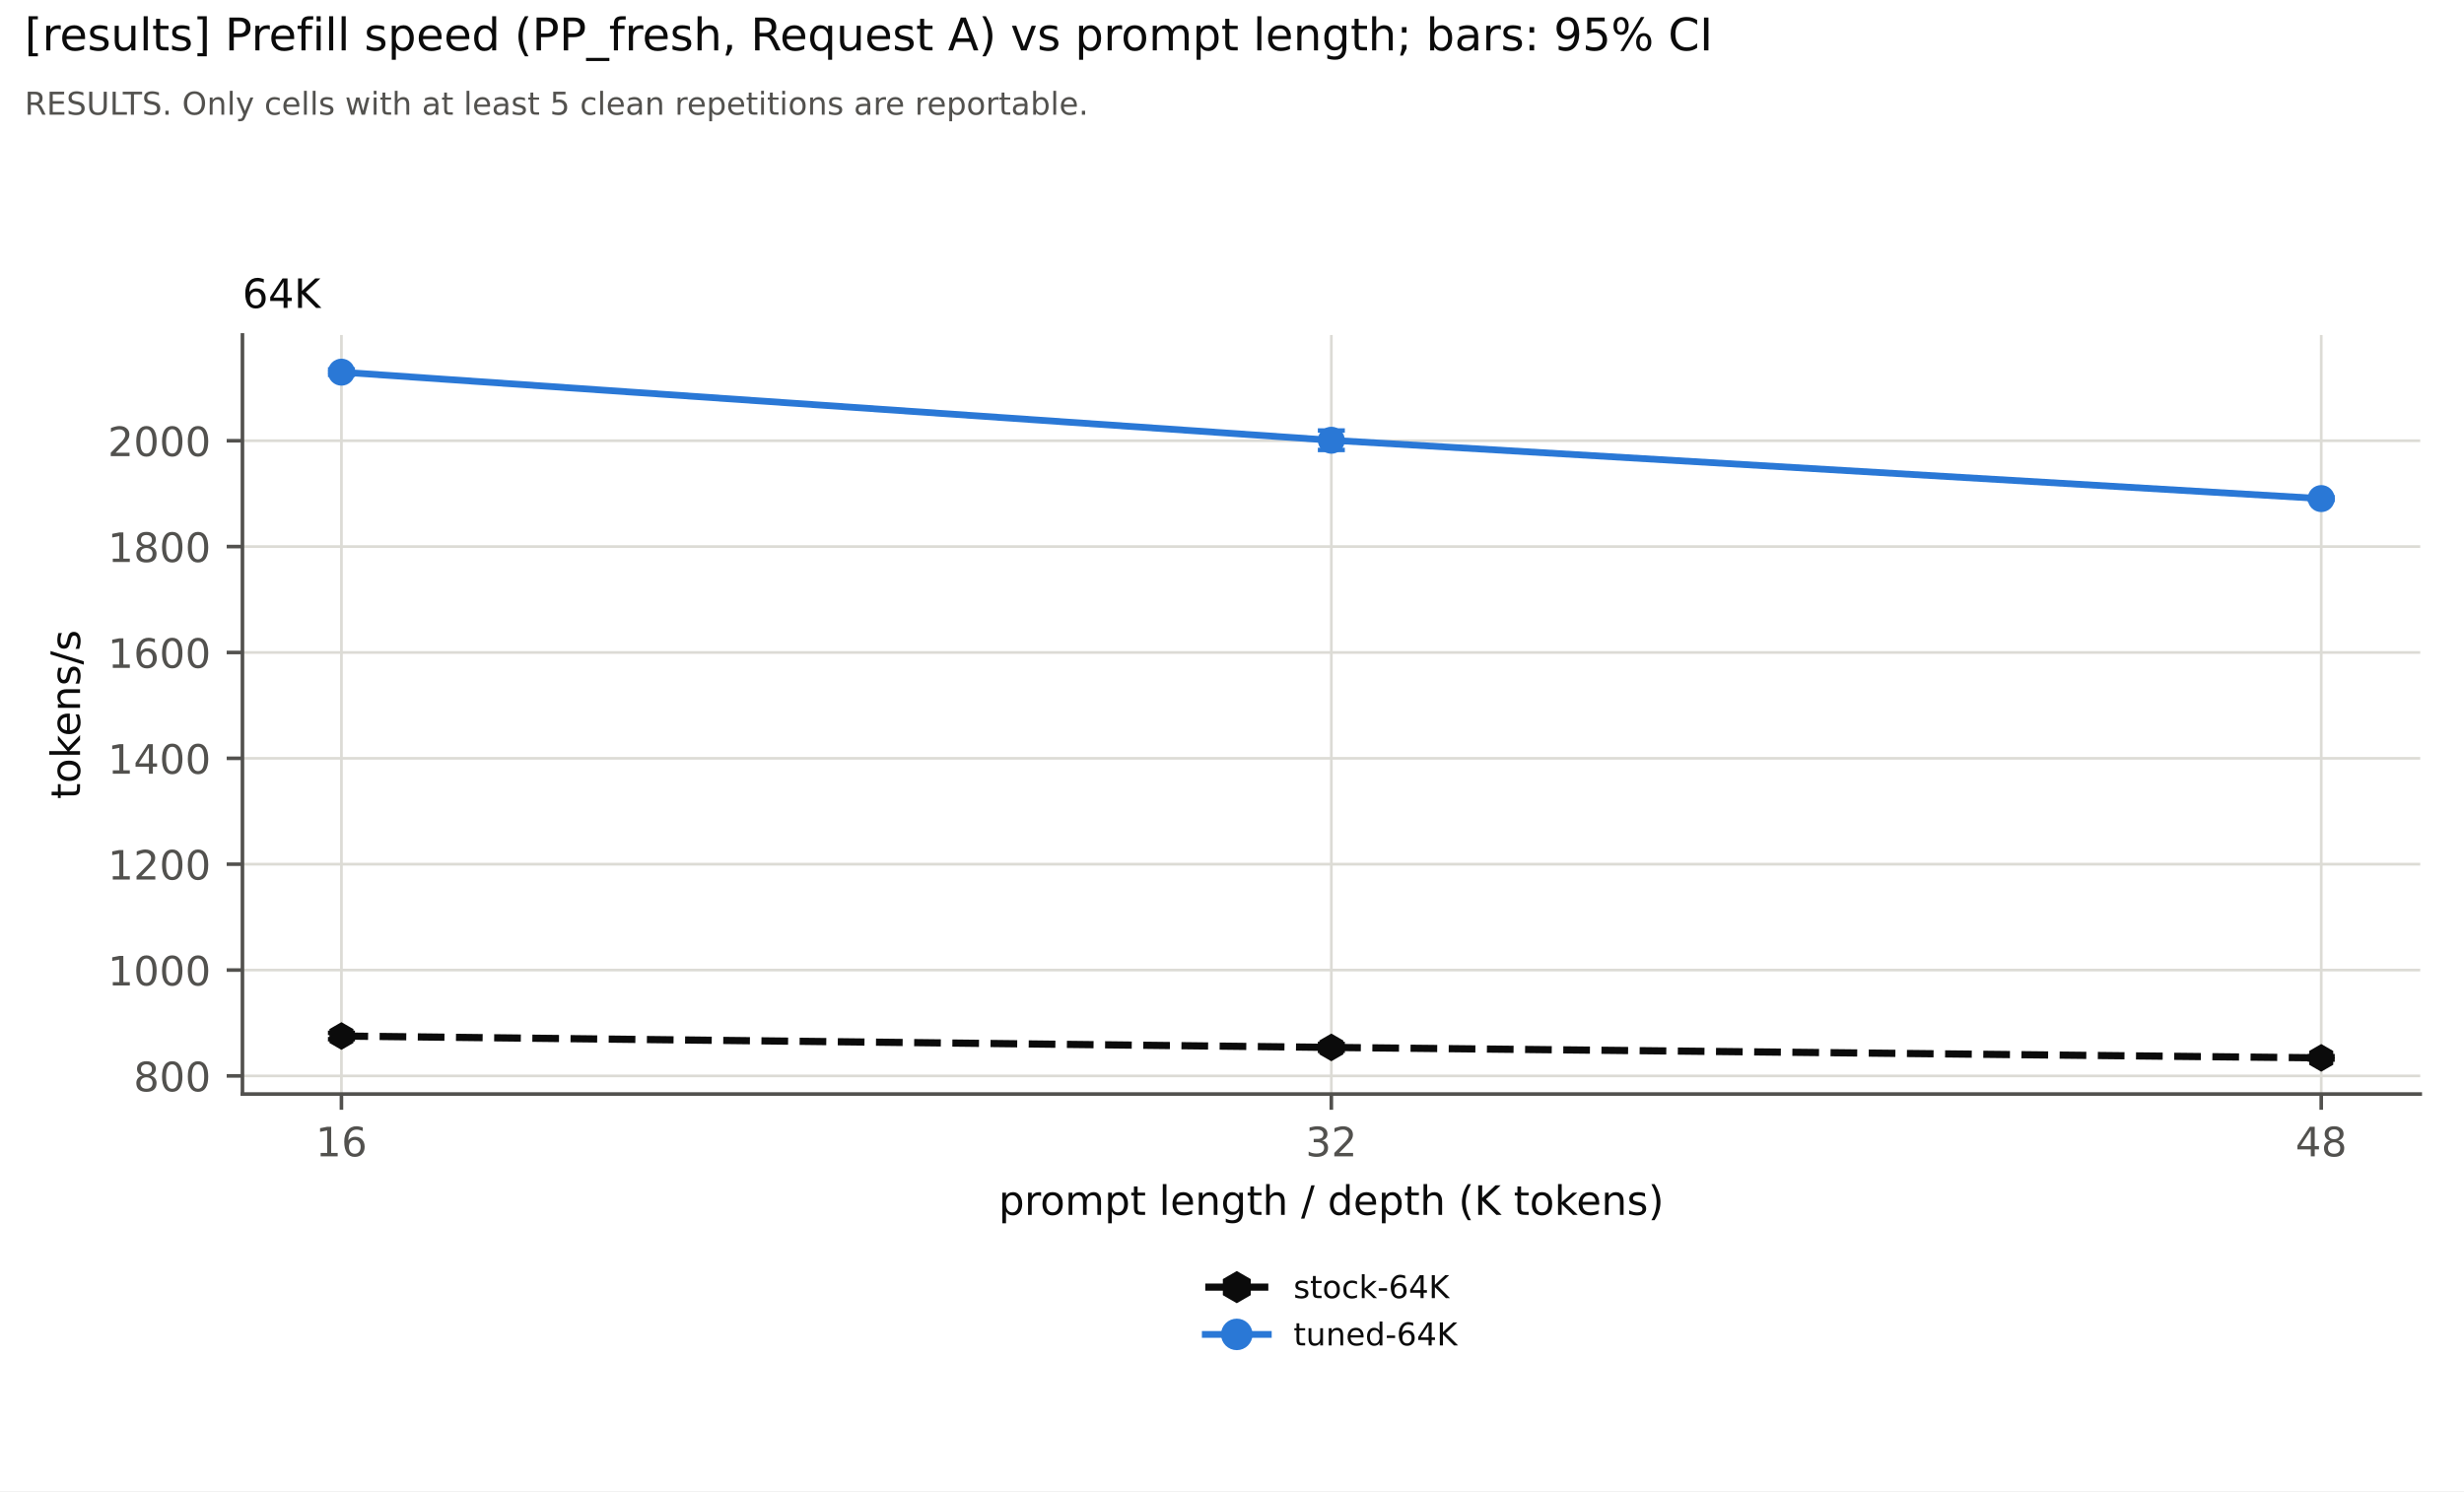
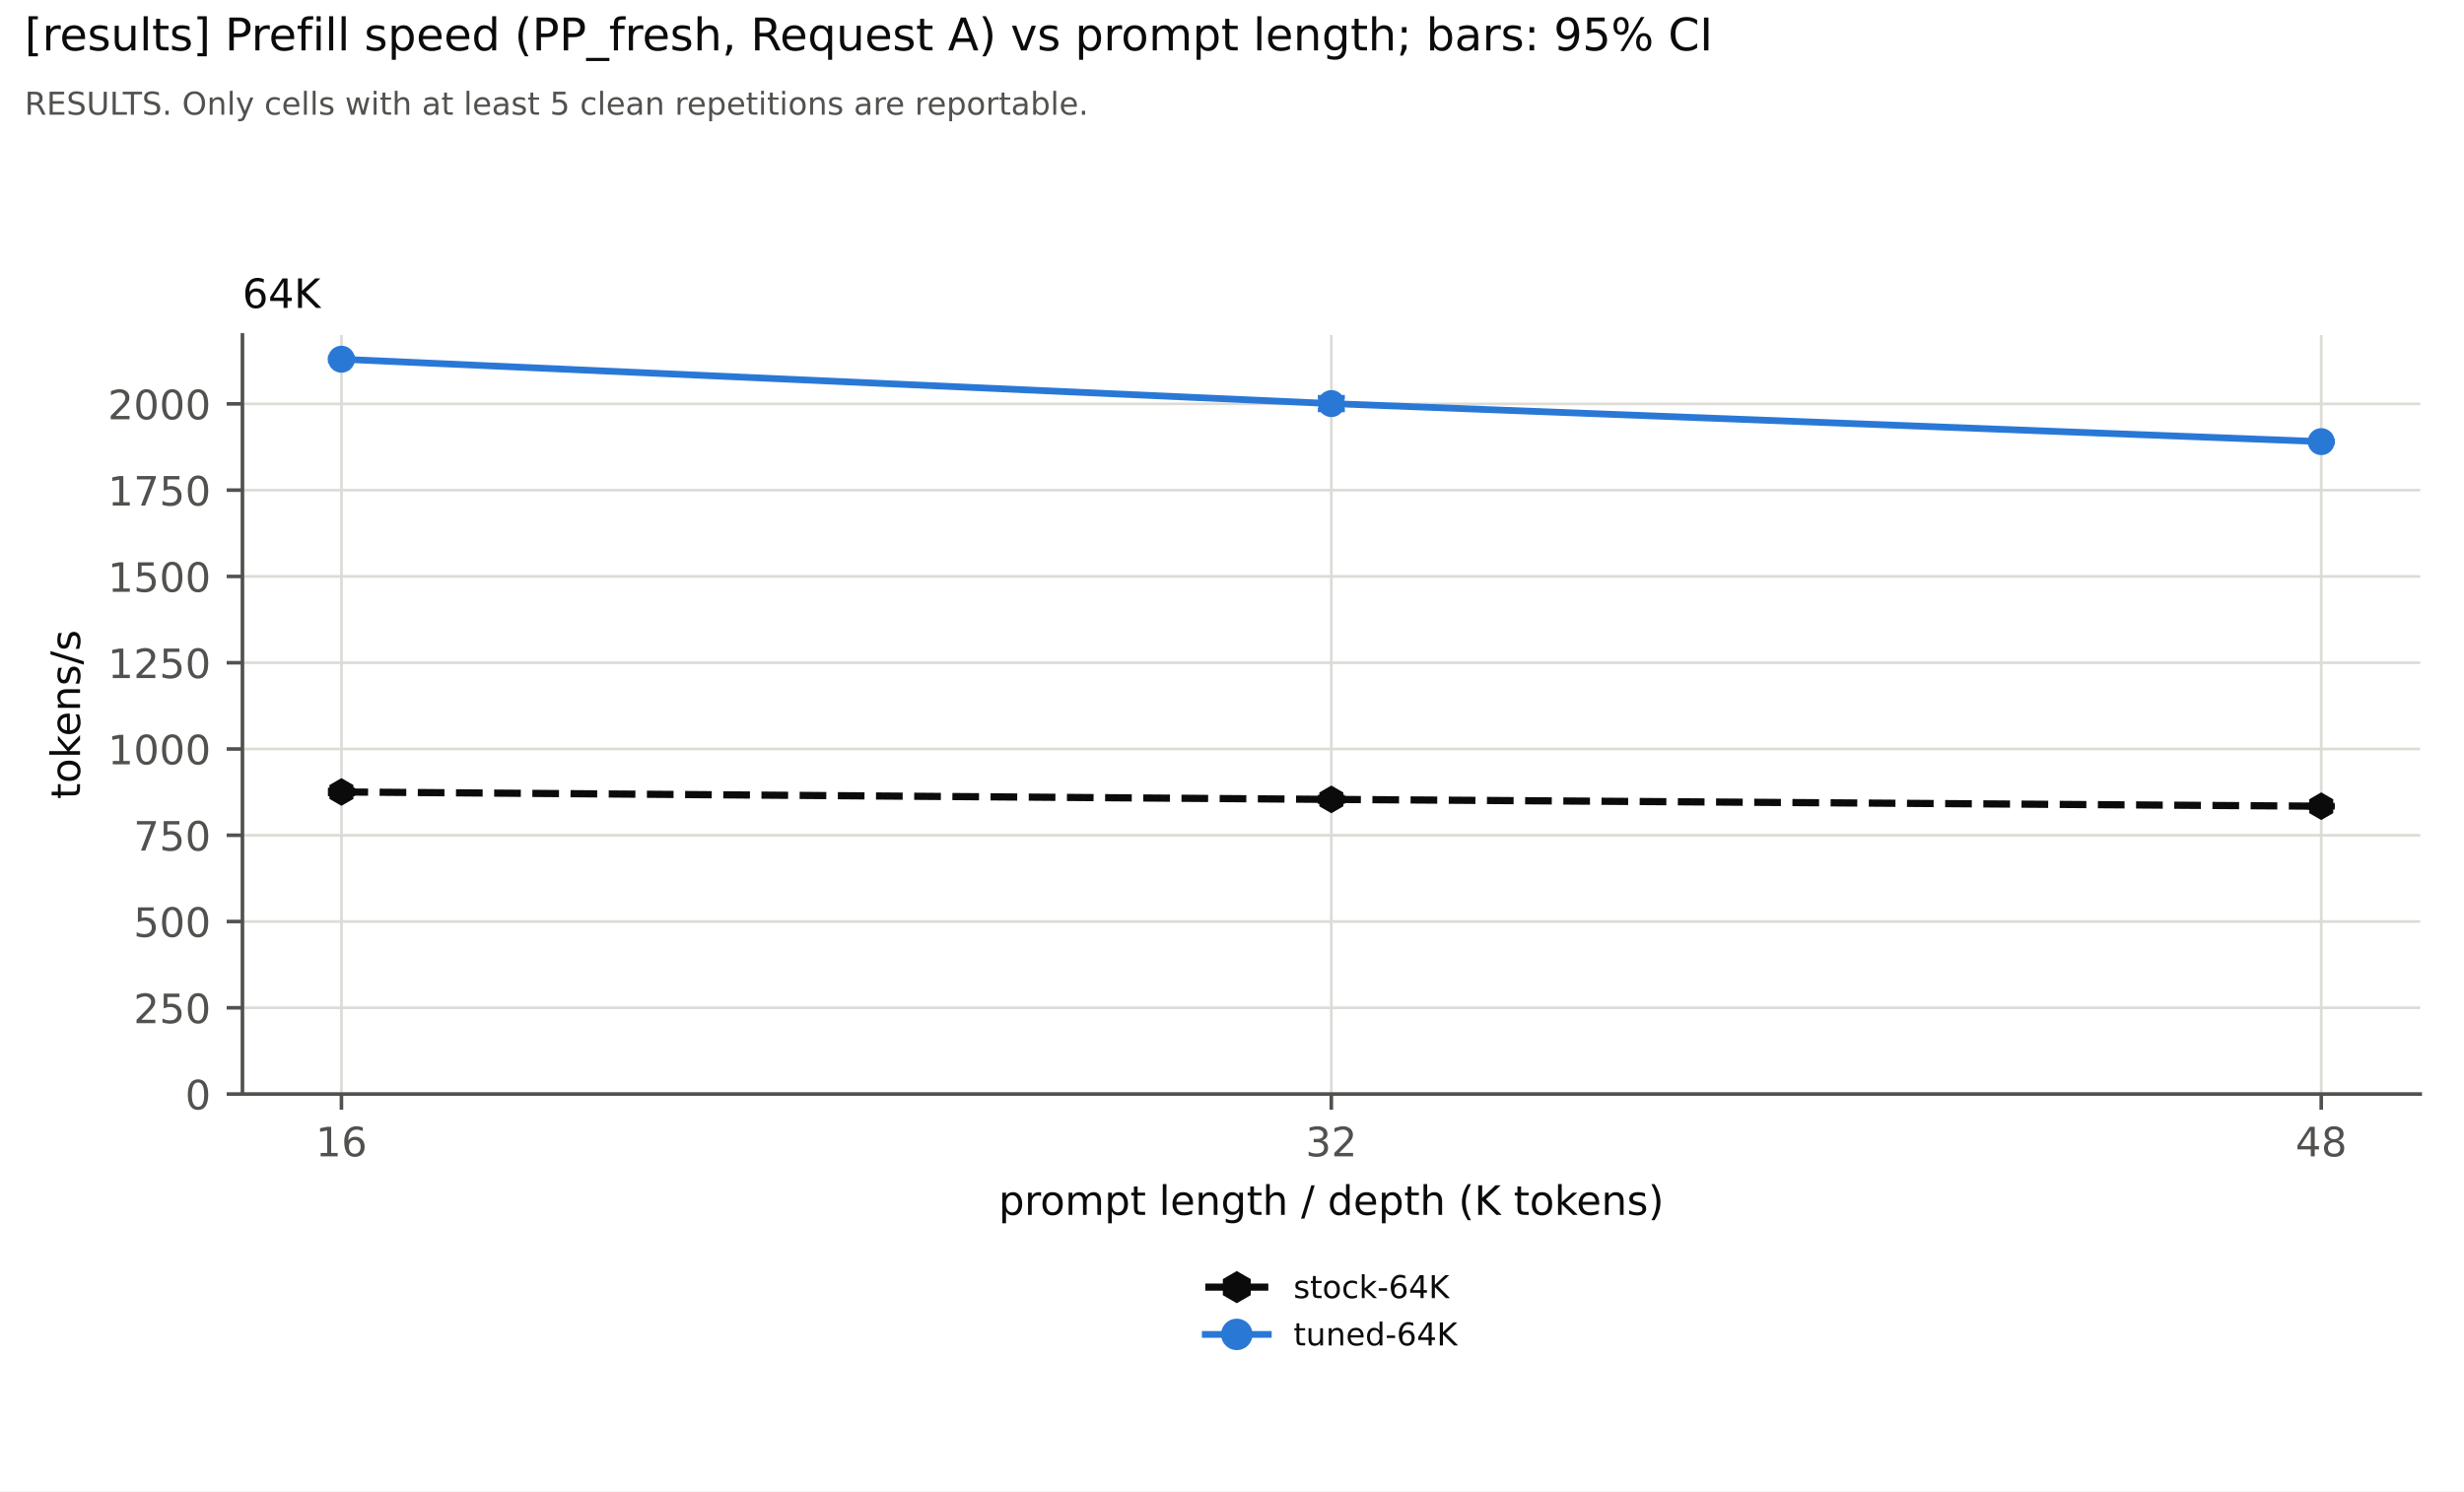
<svg xmlns="http://www.w3.org/2000/svg" xmlns:xlink="http://www.w3.org/1999/xlink" width="547.2pt" height="331.2pt" viewBox="0 0 547.2 331.2" version="1.1">
  <defs>
    <style type="text/css">*{stroke-linejoin: round; stroke-linecap: butt}</style>
  </defs>
  <g id="figure_1">
    <g id="patch_1">
      <path d="M 0 331.2  L 547.2 331.2  L 547.2 0  L 0 0  z " style="fill: #ffffff" />
    </g>
    <g id="axes_1">
      <g id="patch_2">
        <path d="M 53.842 242.992  L 537.48 242.992  L 537.48 74.398  L 53.842 74.398  z " style="fill: #ffffff" />
      </g>
      <g id="matplotlib.axis_1">
        <g id="xtick_1">
          <g id="line2d_1">
            <path d="M 75.826 242.992  L 75.826 74.398  " clip-path="url(#p03d01beee3)" style="fill: none; stroke: #dcdbd5; stroke-width: 0.6; stroke-linecap: square" />
          </g>
          <g id="line2d_2">
            <defs>
              <path id="m5a0d6793cc" d="M 0 0  L 0 3.5  " style="stroke: #52514e; stroke-width: 0.8" />
            </defs>
            <g>
              <use xlink:href="#m5a0d6793cc" x="75.826" y="242.992" style="fill: #52514e; stroke: #52514e; stroke-width: 0.8" />
            </g>
          </g>
          <g id="text_1">
            <text style="font-size: 9px; font-family: 'DejaVu Sans', sans-serif; text-anchor: middle; fill: #52514e" x="75.826" y="256.83" transform="rotate(-0 75.82565 256.8298)">16</text>
          </g>
        </g>
        <g id="xtick_2">
          <g id="line2d_3">
            <path d="M 295.661 242.992  L 295.661 74.398  " clip-path="url(#p03d01beee3)" style="fill: none; stroke: #dcdbd5; stroke-width: 0.6; stroke-linecap: square" />
          </g>
          <g id="line2d_4">
            <g>
              <use xlink:href="#m5a0d6793cc" x="295.661" y="242.992" style="fill: #52514e; stroke: #52514e; stroke-width: 0.8" />
            </g>
          </g>
          <g id="text_2">
            <text style="font-size: 9px; font-family: 'DejaVu Sans', sans-serif; text-anchor: middle; fill: #52514e" x="295.661" y="256.83" transform="rotate(-0 295.6611 256.8298)">32</text>
          </g>
        </g>
        <g id="xtick_3">
          <g id="line2d_5">
            <path d="M 515.496 242.992  L 515.496 74.398  " clip-path="url(#p03d01beee3)" style="fill: none; stroke: #dcdbd5; stroke-width: 0.6; stroke-linecap: square" />
          </g>
          <g id="line2d_6">
            <g>
              <use xlink:href="#m5a0d6793cc" x="515.496" y="242.992" style="fill: #52514e; stroke: #52514e; stroke-width: 0.8" />
            </g>
          </g>
          <g id="text_3">
            <text style="font-size: 9px; font-family: 'DejaVu Sans', sans-serif; text-anchor: middle; fill: #52514e" x="515.496" y="256.83" transform="rotate(-0 515.4965 256.8298)">48</text>
          </g>
        </g>
        <g id="text_4">
          <text style="font-size: 9px; font-family: 'DejaVu Sans', sans-serif; text-anchor: middle; fill: #0b0b0b" x="295.661" y="269.831" transform="rotate(-0 295.6611 269.8305)">prompt length / depth (K tokens)</text>
        </g>
      </g>
      <g id="matplotlib.axis_2">
        <g id="ytick_1">
          <g id="line2d_7">
-             <path d="M 53.842 238.971  L 537.48 238.971  " clip-path="url(#p03d01beee3)" style="fill: none; stroke: #dcdbd5; stroke-width: 0.6; stroke-linecap: square" />
+             <path d="M 53.842 242.992  L 537.48 242.992  " clip-path="url(#p03d01beee3)" style="fill: none; stroke: #dcdbd5; stroke-width: 0.6; stroke-linecap: square" />
          </g>
          <g id="line2d_8">
            <defs>
              <path id="m13101a0d0c" d="M 0 0  L -3.5 0  " style="stroke: #52514e; stroke-width: 0.8" />
            </defs>
            <g>
-               <use xlink:href="#m13101a0d0c" x="53.842" y="238.971" style="fill: #52514e; stroke: #52514e; stroke-width: 0.8" />
+               <use xlink:href="#m13101a0d0c" x="53.842" y="242.992" style="fill: #52514e; stroke: #52514e; stroke-width: 0.8" />
            </g>
          </g>
          <g id="text_5">
-             <text style="font-size: 9px; font-family: 'DejaVu Sans', sans-serif; text-anchor: end; fill: #52514e" x="46.842" y="242.39" transform="rotate(-0 46.84211 242.3896)">800</text>
+             <text style="font-size: 9px; font-family: 'DejaVu Sans', sans-serif; text-anchor: end; fill: #52514e" x="46.842" y="246.411" transform="rotate(-0 46.84211 246.4109)">0</text>
          </g>
        </g>
        <g id="ytick_2">
          <g id="line2d_9">
-             <path d="M 53.842 215.457  L 537.48 215.457  " clip-path="url(#p03d01beee3)" style="fill: none; stroke: #dcdbd5; stroke-width: 0.6; stroke-linecap: square" />
+             <path d="M 53.842 223.832  L 537.48 223.832  " clip-path="url(#p03d01beee3)" style="fill: none; stroke: #dcdbd5; stroke-width: 0.6; stroke-linecap: square" />
          </g>
          <g id="line2d_10">
            <g>
-               <use xlink:href="#m13101a0d0c" x="53.842" y="215.457" style="fill: #52514e; stroke: #52514e; stroke-width: 0.8" />
+               <use xlink:href="#m13101a0d0c" x="53.842" y="223.832" style="fill: #52514e; stroke: #52514e; stroke-width: 0.8" />
            </g>
          </g>
          <g id="text_6">
-             <text style="font-size: 9px; font-family: 'DejaVu Sans', sans-serif; text-anchor: end; fill: #52514e" x="46.842" y="218.876" transform="rotate(-0 46.84211 218.8757)">1000</text>
+             <text style="font-size: 9px; font-family: 'DejaVu Sans', sans-serif; text-anchor: end; fill: #52514e" x="46.842" y="227.251" transform="rotate(-0 46.84211 227.2506)">250</text>
          </g>
        </g>
        <g id="ytick_3">
          <g id="line2d_11">
-             <path d="M 53.842 191.943  L 537.48 191.943  " clip-path="url(#p03d01beee3)" style="fill: none; stroke: #dcdbd5; stroke-width: 0.6; stroke-linecap: square" />
+             <path d="M 53.842 204.671  L 537.48 204.671  " clip-path="url(#p03d01beee3)" style="fill: none; stroke: #dcdbd5; stroke-width: 0.6; stroke-linecap: square" />
          </g>
          <g id="line2d_12">
            <g>
-               <use xlink:href="#m13101a0d0c" x="53.842" y="191.943" style="fill: #52514e; stroke: #52514e; stroke-width: 0.8" />
+               <use xlink:href="#m13101a0d0c" x="53.842" y="204.671" style="fill: #52514e; stroke: #52514e; stroke-width: 0.8" />
            </g>
          </g>
          <g id="text_7">
-             <text style="font-size: 9px; font-family: 'DejaVu Sans', sans-serif; text-anchor: end; fill: #52514e" x="46.842" y="195.362" transform="rotate(-0 46.84211 195.3618)">1200</text>
+             <text style="font-size: 9px; font-family: 'DejaVu Sans', sans-serif; text-anchor: end; fill: #52514e" x="46.842" y="208.09" transform="rotate(-0 46.84211 208.0904)">500</text>
          </g>
        </g>
        <g id="ytick_4">
          <g id="line2d_13">
-             <path d="M 53.842 168.429  L 537.48 168.429  " clip-path="url(#p03d01beee3)" style="fill: none; stroke: #dcdbd5; stroke-width: 0.6; stroke-linecap: square" />
+             <path d="M 53.842 185.511  L 537.48 185.511  " clip-path="url(#p03d01beee3)" style="fill: none; stroke: #dcdbd5; stroke-width: 0.6; stroke-linecap: square" />
          </g>
          <g id="line2d_14">
            <g>
-               <use xlink:href="#m13101a0d0c" x="53.842" y="168.429" style="fill: #52514e; stroke: #52514e; stroke-width: 0.8" />
+               <use xlink:href="#m13101a0d0c" x="53.842" y="185.511" style="fill: #52514e; stroke: #52514e; stroke-width: 0.8" />
            </g>
          </g>
          <g id="text_8">
-             <text style="font-size: 9px; font-family: 'DejaVu Sans', sans-serif; text-anchor: end; fill: #52514e" x="46.842" y="171.848" transform="rotate(-0 46.84211 171.8478)">1400</text>
+             <text style="font-size: 9px; font-family: 'DejaVu Sans', sans-serif; text-anchor: end; fill: #52514e" x="46.842" y="188.93" transform="rotate(-0 46.84211 188.9302)">750</text>
          </g>
        </g>
        <g id="ytick_5">
          <g id="line2d_15">
-             <path d="M 53.842 144.915  L 537.48 144.915  " clip-path="url(#p03d01beee3)" style="fill: none; stroke: #dcdbd5; stroke-width: 0.6; stroke-linecap: square" />
+             <path d="M 53.842 166.351  L 537.48 166.351  " clip-path="url(#p03d01beee3)" style="fill: none; stroke: #dcdbd5; stroke-width: 0.6; stroke-linecap: square" />
          </g>
          <g id="line2d_16">
            <g>
-               <use xlink:href="#m13101a0d0c" x="53.842" y="144.915" style="fill: #52514e; stroke: #52514e; stroke-width: 0.8" />
+               <use xlink:href="#m13101a0d0c" x="53.842" y="166.351" style="fill: #52514e; stroke: #52514e; stroke-width: 0.8" />
            </g>
          </g>
          <g id="text_9">
-             <text style="font-size: 9px; font-family: 'DejaVu Sans', sans-serif; text-anchor: end; fill: #52514e" x="46.842" y="148.334" transform="rotate(-0 46.84211 148.3339)">1600</text>
+             <text style="font-size: 9px; font-family: 'DejaVu Sans', sans-serif; text-anchor: end; fill: #52514e" x="46.842" y="169.77" transform="rotate(-0 46.84211 169.7699)">1000</text>
          </g>
        </g>
        <g id="ytick_6">
          <g id="line2d_17">
-             <path d="M 53.842 121.401  L 537.48 121.401  " clip-path="url(#p03d01beee3)" style="fill: none; stroke: #dcdbd5; stroke-width: 0.6; stroke-linecap: square" />
+             <path d="M 53.842 147.191  L 537.48 147.191  " clip-path="url(#p03d01beee3)" style="fill: none; stroke: #dcdbd5; stroke-width: 0.6; stroke-linecap: square" />
          </g>
          <g id="line2d_18">
            <g>
-               <use xlink:href="#m13101a0d0c" x="53.842" y="121.401" style="fill: #52514e; stroke: #52514e; stroke-width: 0.8" />
+               <use xlink:href="#m13101a0d0c" x="53.842" y="147.191" style="fill: #52514e; stroke: #52514e; stroke-width: 0.8" />
            </g>
          </g>
          <g id="text_10">
-             <text style="font-size: 9px; font-family: 'DejaVu Sans', sans-serif; text-anchor: end; fill: #52514e" x="46.842" y="124.82" transform="rotate(-0 46.84211 124.82)">1800</text>
+             <text style="font-size: 9px; font-family: 'DejaVu Sans', sans-serif; text-anchor: end; fill: #52514e" x="46.842" y="150.61" transform="rotate(-0 46.84211 150.6097)">1250</text>
          </g>
        </g>
        <g id="ytick_7">
          <g id="line2d_19">
-             <path d="M 53.842 97.887  L 537.48 97.887  " clip-path="url(#p03d01beee3)" style="fill: none; stroke: #dcdbd5; stroke-width: 0.6; stroke-linecap: square" />
+             <path d="M 53.842 128.031  L 537.48 128.031  " clip-path="url(#p03d01beee3)" style="fill: none; stroke: #dcdbd5; stroke-width: 0.6; stroke-linecap: square" />
          </g>
          <g id="line2d_20">
            <g>
-               <use xlink:href="#m13101a0d0c" x="53.842" y="97.887" style="fill: #52514e; stroke: #52514e; stroke-width: 0.8" />
+               <use xlink:href="#m13101a0d0c" x="53.842" y="128.031" style="fill: #52514e; stroke: #52514e; stroke-width: 0.8" />
            </g>
          </g>
          <g id="text_11">
-             <text style="font-size: 9px; font-family: 'DejaVu Sans', sans-serif; text-anchor: end; fill: #52514e" x="46.842" y="101.306" transform="rotate(-0 46.84211 101.3061)">2000</text>
-           </g>
-         </g>
-         <g id="text_12">
+             <text style="font-size: 9px; font-family: 'DejaVu Sans', sans-serif; text-anchor: end; fill: #52514e" x="46.842" y="131.449" transform="rotate(-0 46.84211 131.4494)">1500</text>
+           </g>
+         </g>
+         <g id="ytick_8">
+           <g id="line2d_21">
+             <path d="M 53.842 108.87  L 537.48 108.87  " clip-path="url(#p03d01beee3)" style="fill: none; stroke: #dcdbd5; stroke-width: 0.6; stroke-linecap: square" />
+           </g>
+           <g id="line2d_22">
+             <g>
+               <use xlink:href="#m13101a0d0c" x="53.842" y="108.87" style="fill: #52514e; stroke: #52514e; stroke-width: 0.8" />
+             </g>
+           </g>
+           <g id="text_12">
+             <text style="font-size: 9px; font-family: 'DejaVu Sans', sans-serif; text-anchor: end; fill: #52514e" x="46.842" y="112.289" transform="rotate(-0 46.84211 112.2892)">1750</text>
+           </g>
+         </g>
+         <g id="ytick_9">
+           <g id="line2d_23">
+             <path d="M 53.842 89.71  L 537.48 89.71  " clip-path="url(#p03d01beee3)" style="fill: none; stroke: #dcdbd5; stroke-width: 0.6; stroke-linecap: square" />
+           </g>
+           <g id="line2d_24">
+             <g>
+               <use xlink:href="#m13101a0d0c" x="53.842" y="89.71" style="fill: #52514e; stroke: #52514e; stroke-width: 0.8" />
+             </g>
+           </g>
+           <g id="text_13">
+             <text style="font-size: 9px; font-family: 'DejaVu Sans', sans-serif; text-anchor: end; fill: #52514e" x="46.842" y="93.129" transform="rotate(-0 46.84211 93.12898)">2000</text>
+           </g>
+         </g>
+         <g id="text_14">
          <text style="font-size: 9px; font-family: 'DejaVu Sans', sans-serif; text-anchor: middle; fill: #0b0b0b" x="17.775" y="158.695" transform="rotate(-90 17.775 158.6949)">tokens/s</text>
        </g>
      </g>
      <g id="patch_3">
        <path d="M 53.842 242.992  L 53.842 74.398  " style="fill: none; stroke: #52514e; stroke-width: 0.8; stroke-linejoin: miter; stroke-linecap: square" />
      </g>
      <g id="patch_4">
        <path d="M 53.842 242.992  L 537.48 242.992  " style="fill: none; stroke: #52514e; stroke-width: 0.8; stroke-linejoin: miter; stroke-linecap: square" />
      </g>
-       <g id="text_13">
+       <g id="text_15">
        <text style="font-size: 9px; font-family: 'DejaVu Sans', sans-serif; text-anchor: start; fill: #0b0b0b" x="53.842" y="68.398" transform="rotate(-0 53.84211 68.39789)">64K</text>
      </g>
      <g id="LineCollection_1">
-         <path d="M 75.826 83.259  L 75.826 82.061  " clip-path="url(#p03d01beee3)" style="fill: none; stroke: #2a78d6; stroke-width: 1.5" />
-         <path d="M 295.661 99.943  L 295.661 95.621  " clip-path="url(#p03d01beee3)" style="fill: none; stroke: #2a78d6; stroke-width: 1.5" />
-         <path d="M 515.496 111.032  L 515.496 110.447  " clip-path="url(#p03d01beee3)" style="fill: none; stroke: #2a78d6; stroke-width: 1.5" />
-       </g>
-       <g id="line2d_21">
+         <path d="M 75.826 80.174  L 75.826 79.393  " clip-path="url(#p03d01beee3)" style="fill: none; stroke: #2a78d6; stroke-width: 1.5" />
+         <path d="M 295.661 91.05  L 295.661 88.233  " clip-path="url(#p03d01beee3)" style="fill: none; stroke: #2a78d6; stroke-width: 1.5" />
+         <path d="M 515.496 98.279  L 515.496 97.898  " clip-path="url(#p03d01beee3)" style="fill: none; stroke: #2a78d6; stroke-width: 1.5" />
+       </g>
+       <g id="line2d_25">
        <defs>
          <path id="mcf5cd355c6" d="M 3 0  L -3 -0  " style="stroke: #2a78d6" />
        </defs>
        <g clip-path="url(#p03d01beee3)">
-           <use xlink:href="#mcf5cd355c6" x="75.826" y="83.259" style="fill: #2a78d6; stroke: #2a78d6" />
-           <use xlink:href="#mcf5cd355c6" x="295.661" y="99.943" style="fill: #2a78d6; stroke: #2a78d6" />
-           <use xlink:href="#mcf5cd355c6" x="515.496" y="111.032" style="fill: #2a78d6; stroke: #2a78d6" />
-         </g>
-       </g>
-       <g id="line2d_22">
-         <g clip-path="url(#p03d01beee3)">
-           <use xlink:href="#mcf5cd355c6" x="75.826" y="82.061" style="fill: #2a78d6; stroke: #2a78d6" />
-           <use xlink:href="#mcf5cd355c6" x="295.661" y="95.621" style="fill: #2a78d6; stroke: #2a78d6" />
-           <use xlink:href="#mcf5cd355c6" x="515.496" y="110.447" style="fill: #2a78d6; stroke: #2a78d6" />
-         </g>
-       </g>
-       <g id="line2d_23">
-         <path d="M 75.826 82.66  L 295.661 97.782  L 515.496 110.74  " clip-path="url(#p03d01beee3)" style="fill: none; stroke: #2a78d6; stroke-width: 1.5; stroke-linecap: square" />
+           <use xlink:href="#mcf5cd355c6" x="75.826" y="80.174" style="fill: #2a78d6; stroke: #2a78d6" />
+           <use xlink:href="#mcf5cd355c6" x="295.661" y="91.05" style="fill: #2a78d6; stroke: #2a78d6" />
+           <use xlink:href="#mcf5cd355c6" x="515.496" y="98.279" style="fill: #2a78d6; stroke: #2a78d6" />
+         </g>
+       </g>
+       <g id="line2d_26">
+         <g clip-path="url(#p03d01beee3)">
+           <use xlink:href="#mcf5cd355c6" x="75.826" y="79.393" style="fill: #2a78d6; stroke: #2a78d6" />
+           <use xlink:href="#mcf5cd355c6" x="295.661" y="88.233" style="fill: #2a78d6; stroke: #2a78d6" />
+           <use xlink:href="#mcf5cd355c6" x="515.496" y="97.898" style="fill: #2a78d6; stroke: #2a78d6" />
+         </g>
+       </g>
+       <g id="line2d_27">
+         <path d="M 75.826 79.784  L 295.661 89.641  L 515.496 98.088  " clip-path="url(#p03d01beee3)" style="fill: none; stroke: #2a78d6; stroke-width: 1.5; stroke-linecap: square" />
        <defs>
          <path id="m7ea5bc1646" d="M 0 2.5  C 0.663 2.5 1.299 2.237 1.768 1.768  C 2.237 1.299 2.5 0.663 2.5 0  C 2.5 -0.663 2.237 -1.299 1.768 -1.768  C 1.299 -2.237 0.663 -2.5 0 -2.5  C -0.663 -2.5 -1.299 -2.237 -1.768 -1.768  C -2.237 -1.299 -2.5 -0.663 -2.5 0  C -2.5 0.663 -2.237 1.299 -1.768 1.768  C -1.299 2.237 -0.663 2.5 0 2.5  z " style="stroke: #2a78d6" />
        </defs>
        <g clip-path="url(#p03d01beee3)">
-           <use xlink:href="#m7ea5bc1646" x="75.826" y="82.66" style="fill: #2a78d6; stroke: #2a78d6" />
-           <use xlink:href="#m7ea5bc1646" x="295.661" y="97.782" style="fill: #2a78d6; stroke: #2a78d6" />
-           <use xlink:href="#m7ea5bc1646" x="515.496" y="110.74" style="fill: #2a78d6; stroke: #2a78d6" />
+           <use xlink:href="#m7ea5bc1646" x="75.826" y="79.784" style="fill: #2a78d6; stroke: #2a78d6" />
+           <use xlink:href="#m7ea5bc1646" x="295.661" y="89.641" style="fill: #2a78d6; stroke: #2a78d6" />
+           <use xlink:href="#m7ea5bc1646" x="515.496" y="98.088" style="fill: #2a78d6; stroke: #2a78d6" />
        </g>
      </g>
      <g id="LineCollection_2">
-         <path d="M 75.826 230.809  L 75.826 229.407  " clip-path="url(#p03d01beee3)" style="fill: none; stroke: #0b0b0b; stroke-width: 1.6" />
-         <path d="M 295.661 233.399  L 295.661 231.877  " clip-path="url(#p03d01beee3)" style="fill: none; stroke: #0b0b0b; stroke-width: 1.6" />
-         <path d="M 515.496 235.329  L 515.496 234.589  " clip-path="url(#p03d01beee3)" style="fill: none; stroke: #0b0b0b; stroke-width: 1.6" />
-       </g>
-       <g id="line2d_24">
+         <path d="M 75.826 176.359  L 75.826 175.445  " clip-path="url(#p03d01beee3)" style="fill: none; stroke: #0b0b0b; stroke-width: 1.6" />
+         <path d="M 295.661 178.047  L 295.661 177.055  " clip-path="url(#p03d01beee3)" style="fill: none; stroke: #0b0b0b; stroke-width: 1.6" />
+         <path d="M 515.496 179.305  L 515.496 178.823  " clip-path="url(#p03d01beee3)" style="fill: none; stroke: #0b0b0b; stroke-width: 1.6" />
+       </g>
+       <g id="line2d_28">
        <defs>
          <path id="mf887daa09c" d="M 3 0  L -3 -0  " style="stroke: #0b0b0b" />
        </defs>
        <g clip-path="url(#p03d01beee3)">
-           <use xlink:href="#mf887daa09c" x="75.826" y="230.809" style="fill: #0b0b0b; stroke: #0b0b0b" />
-           <use xlink:href="#mf887daa09c" x="295.661" y="233.399" style="fill: #0b0b0b; stroke: #0b0b0b" />
-           <use xlink:href="#mf887daa09c" x="515.496" y="235.329" style="fill: #0b0b0b; stroke: #0b0b0b" />
-         </g>
-       </g>
-       <g id="line2d_25">
-         <g clip-path="url(#p03d01beee3)">
-           <use xlink:href="#mf887daa09c" x="75.826" y="229.407" style="fill: #0b0b0b; stroke: #0b0b0b" />
-           <use xlink:href="#mf887daa09c" x="295.661" y="231.877" style="fill: #0b0b0b; stroke: #0b0b0b" />
-           <use xlink:href="#mf887daa09c" x="515.496" y="234.589" style="fill: #0b0b0b; stroke: #0b0b0b" />
+           <use xlink:href="#mf887daa09c" x="75.826" y="176.359" style="fill: #0b0b0b; stroke: #0b0b0b" />
+           <use xlink:href="#mf887daa09c" x="295.661" y="178.047" style="fill: #0b0b0b; stroke: #0b0b0b" />
+           <use xlink:href="#mf887daa09c" x="515.496" y="179.305" style="fill: #0b0b0b; stroke: #0b0b0b" />
+         </g>
+       </g>
+       <g id="line2d_29">
+         <g clip-path="url(#p03d01beee3)">
+           <use xlink:href="#mf887daa09c" x="75.826" y="175.445" style="fill: #0b0b0b; stroke: #0b0b0b" />
+           <use xlink:href="#mf887daa09c" x="295.661" y="177.055" style="fill: #0b0b0b; stroke: #0b0b0b" />
+           <use xlink:href="#mf887daa09c" x="515.496" y="178.823" style="fill: #0b0b0b; stroke: #0b0b0b" />
        </g>
      </g>
      <g id="legend_1">
-         <g id="line2d_26">
+         <g id="line2d_30">
          <path d="M 267.665 285.88  L 274.665 285.88  L 281.665 285.88  " style="fill: none; stroke-dasharray: 5.92,2.56; stroke-dashoffset: 0; stroke: #0b0b0b; stroke-width: 1.6" />
          <defs>
            <path id="mbdc9f06fa9" d="M 0 -3  L -2.598 -1.5  L -2.598 1.5  L -0 3  L 2.598 1.5  L 2.598 -1.5  z " style="stroke: #0b0b0b; stroke-linejoin: miter" />
          </defs>
          <g>
            <use xlink:href="#mbdc9f06fa9" x="274.665" y="285.88" style="fill: #0b0b0b; stroke: #0b0b0b; stroke-linejoin: miter" />
          </g>
        </g>
-         <g id="text_14">
+         <g id="text_16">
          <text style="font-size: 7px; font-family: 'DejaVu Sans', sans-serif; text-anchor: start; fill: #0b0b0b" x="287.265" y="288.33" transform="rotate(-0 287.2654 288.3296)">stock-64K</text>
        </g>
-         <g id="line2d_27">
+         <g id="line2d_31">
          <path d="M 267.665 296.38  L 274.665 296.38  L 281.665 296.38  " style="fill: none; stroke: #2a78d6; stroke-width: 1.5; stroke-linecap: square" />
          <defs>
            <path id="m9eeb9c4fa6" d="M 0 3  C 0.796 3 1.559 2.684 2.121 2.121  C 2.684 1.559 3 0.796 3 0  C 3 -0.796 2.684 -1.559 2.121 -2.121  C 1.559 -2.684 0.796 -3 0 -3  C -0.796 -3 -1.559 -2.684 -2.121 -2.121  C -2.684 -1.559 -3 -0.796 -3 0  C -3 0.796 -2.684 1.559 -2.121 2.121  C -1.559 2.684 -0.796 3 0 3  z " style="stroke: #2a78d6" />
          </defs>
          <g>
            <use xlink:href="#m9eeb9c4fa6" x="274.665" y="296.38" style="fill: #2a78d6; stroke: #2a78d6" />
          </g>
        </g>
-         <g id="text_15">
+         <g id="text_17">
          <text style="font-size: 7px; font-family: 'DejaVu Sans', sans-serif; text-anchor: start; fill: #0b0b0b" x="287.265" y="298.83" transform="rotate(-0 287.2654 298.8302)">tuned-64K</text>
        </g>
      </g>
-       <g id="line2d_28">
-         <path d="M 75.826 230.108  L 295.661 232.638  L 515.496 234.959  " clip-path="url(#p03d01beee3)" style="fill: none; stroke-dasharray: 5.92,2.56; stroke-dashoffset: 0; stroke: #0b0b0b; stroke-width: 1.6" />
+       <g id="line2d_32">
+         <path d="M 75.826 175.902  L 295.661 177.551  L 515.496 179.064  " clip-path="url(#p03d01beee3)" style="fill: none; stroke-dasharray: 5.92,2.56; stroke-dashoffset: 0; stroke: #0b0b0b; stroke-width: 1.6" />
        <defs>
          <path id="mc524c7dffb" d="M 0 -2.5  L -2.165 -1.25  L -2.165 1.25  L -0 2.5  L 2.165 1.25  L 2.165 -1.25  z " style="stroke: #0b0b0b; stroke-linejoin: miter" />
        </defs>
        <g clip-path="url(#p03d01beee3)">
-           <use xlink:href="#mc524c7dffb" x="75.826" y="230.108" style="fill: #0b0b0b; stroke: #0b0b0b; stroke-linejoin: miter" />
-           <use xlink:href="#mc524c7dffb" x="295.661" y="232.638" style="fill: #0b0b0b; stroke: #0b0b0b; stroke-linejoin: miter" />
-           <use xlink:href="#mc524c7dffb" x="515.496" y="234.959" style="fill: #0b0b0b; stroke: #0b0b0b; stroke-linejoin: miter" />
-         </g>
-       </g>
-     </g>
-     <g id="text_16">
+           <use xlink:href="#mc524c7dffb" x="75.826" y="175.902" style="fill: #0b0b0b; stroke: #0b0b0b; stroke-linejoin: miter" />
+           <use xlink:href="#mc524c7dffb" x="295.661" y="177.551" style="fill: #0b0b0b; stroke: #0b0b0b; stroke-linejoin: miter" />
+           <use xlink:href="#mc524c7dffb" x="515.496" y="179.064" style="fill: #0b0b0b; stroke: #0b0b0b; stroke-linejoin: miter" />
+         </g>
+       </g>
+     </g>
+     <g id="text_18">
      <text style="font-size: 10px; font-family: 'DejaVu Sans', sans-serif; text-anchor: start; fill: #0b0b0b" x="5.472" y="11.198" transform="rotate(-0 5.472 11.19844)">[results] Prefill speed (PP_fresh, Request A) vs prompt length; bars: 95% CI</text>
    </g>
-     <g id="text_17">
+     <g id="text_19">
      <text style="font-size: 7px; font-family: 'DejaVu Sans', sans-serif; text-anchor: start; fill: #52514e" x="5.472" y="25.479" transform="rotate(-0 5.472 25.47891)">RESULTS. Only cells with at least 5 clean repetitions are reportable.</text>
    </g>
  </g>
  <defs>
    <clipPath id="p03d01beee3">
      <rect x="53.842" y="74.398" width="483.638" height="168.594" />
    </clipPath>
  </defs>
</svg>
